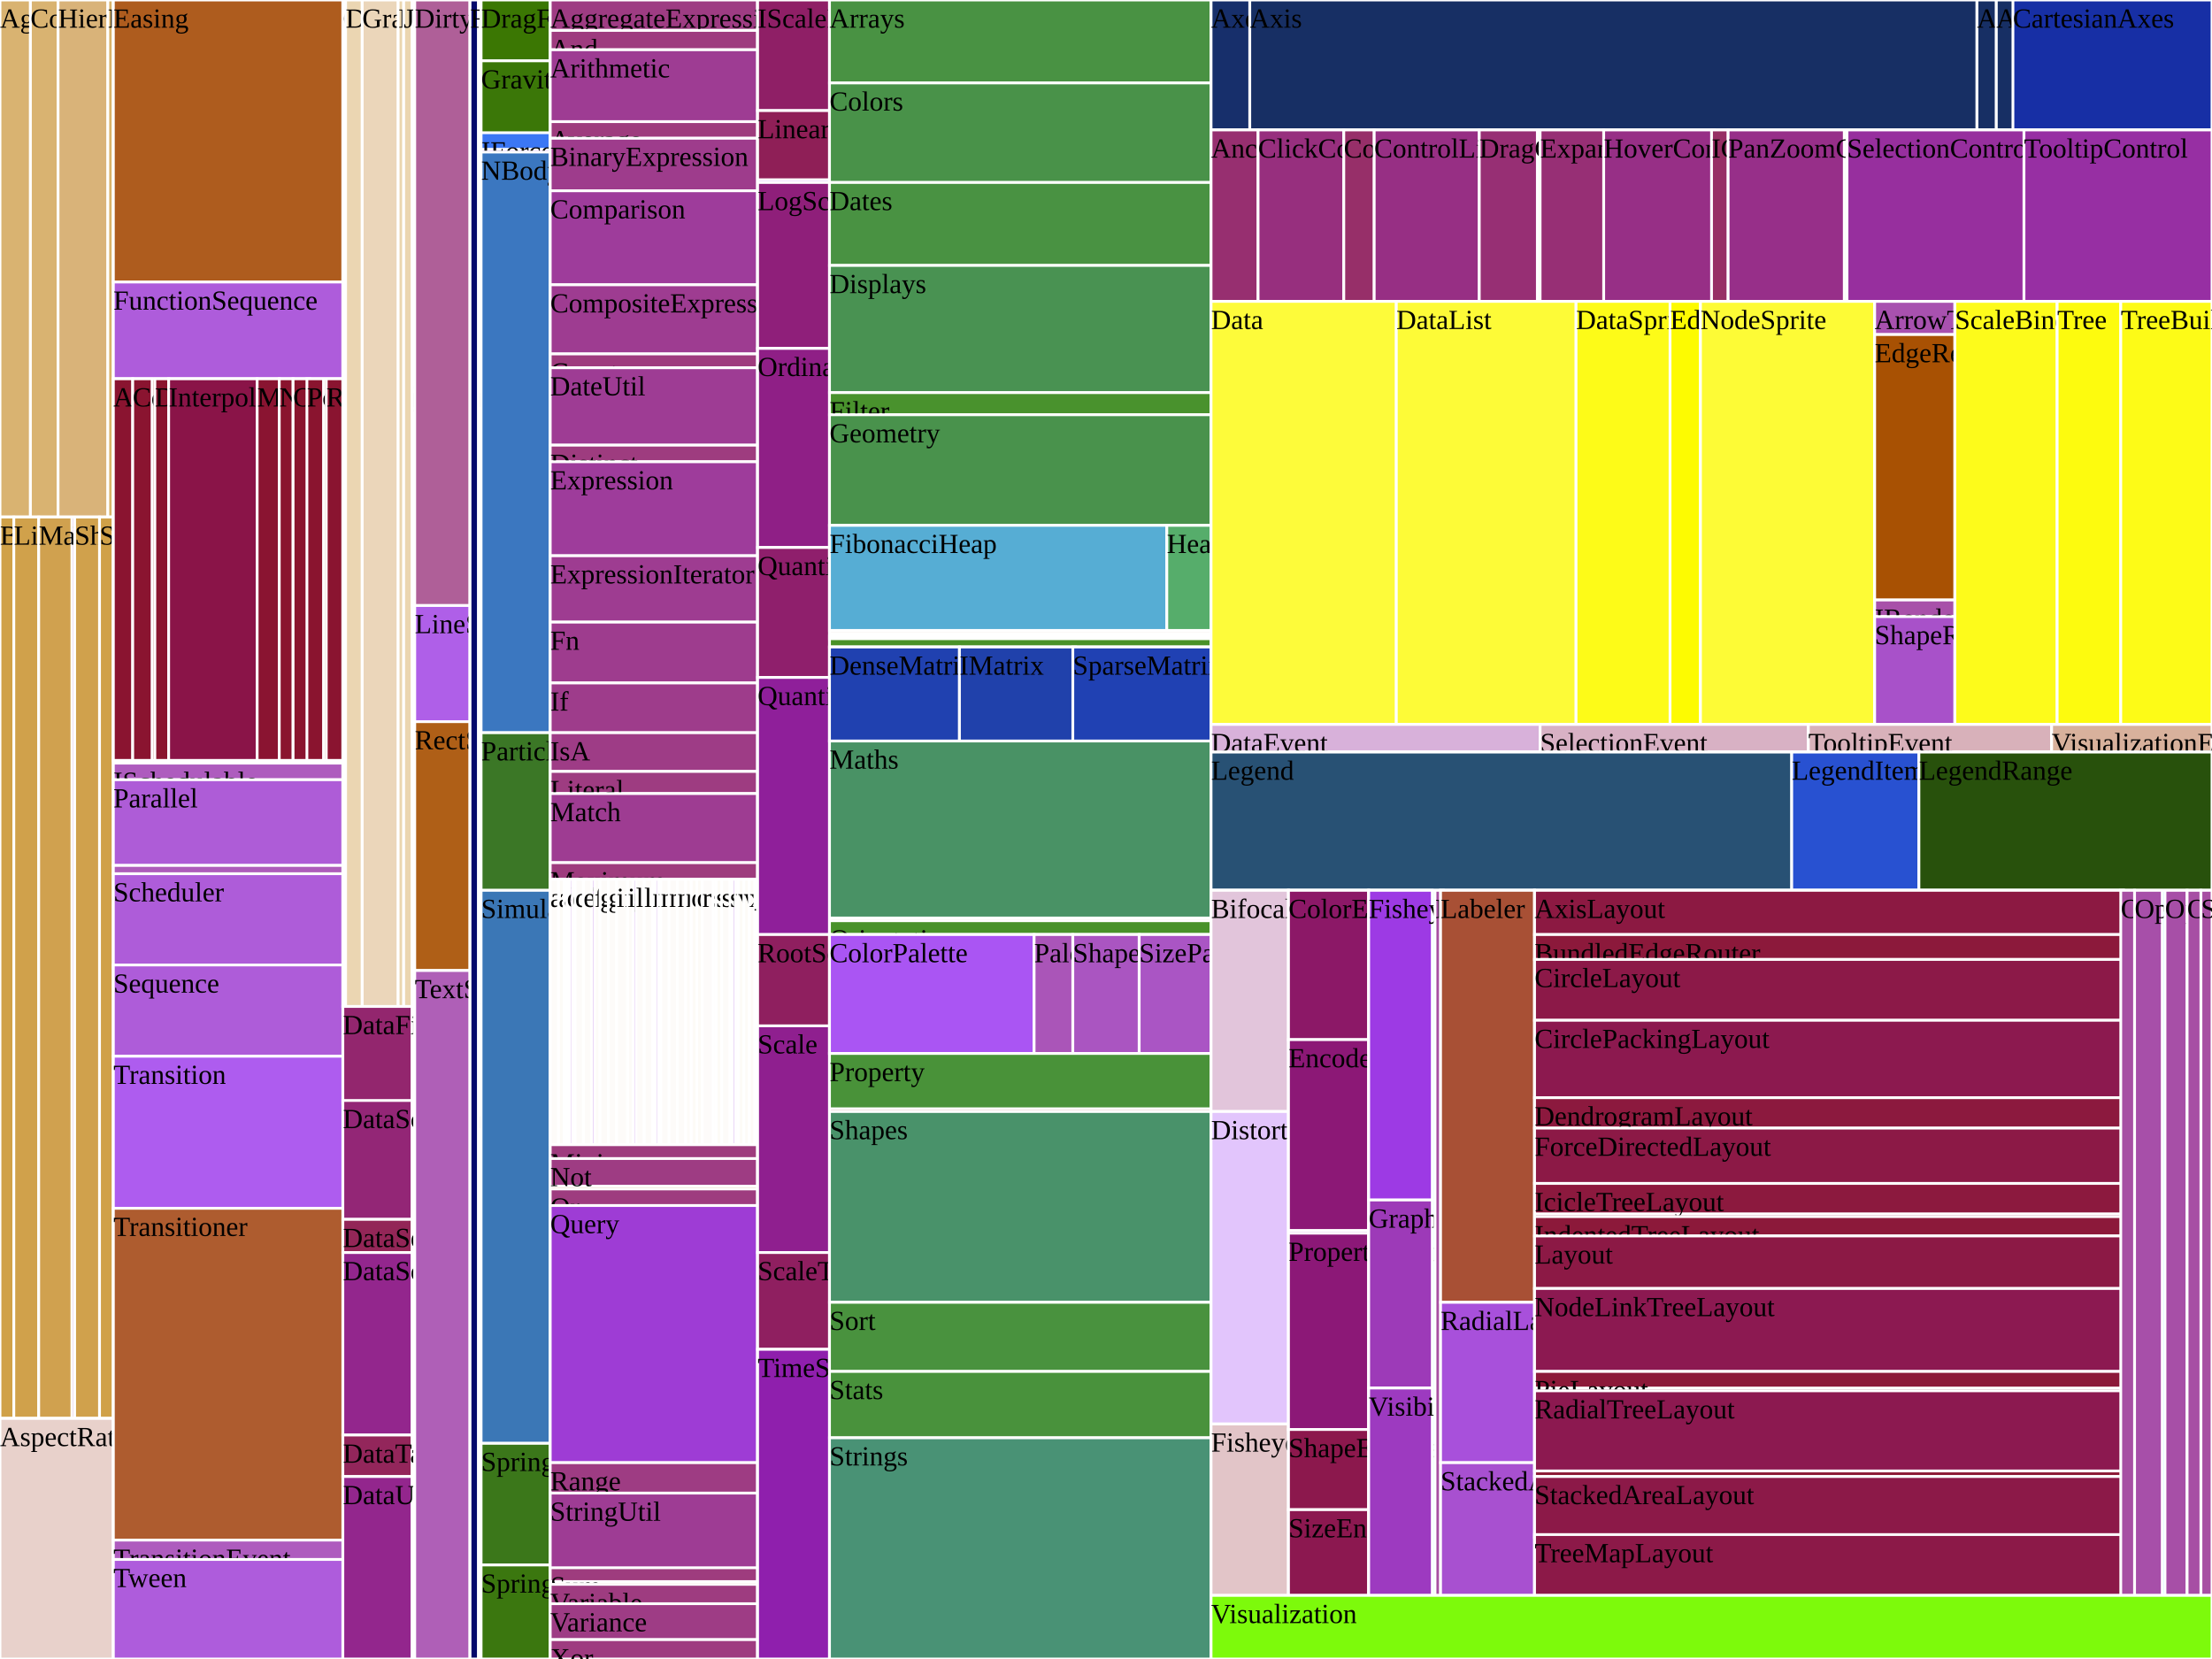
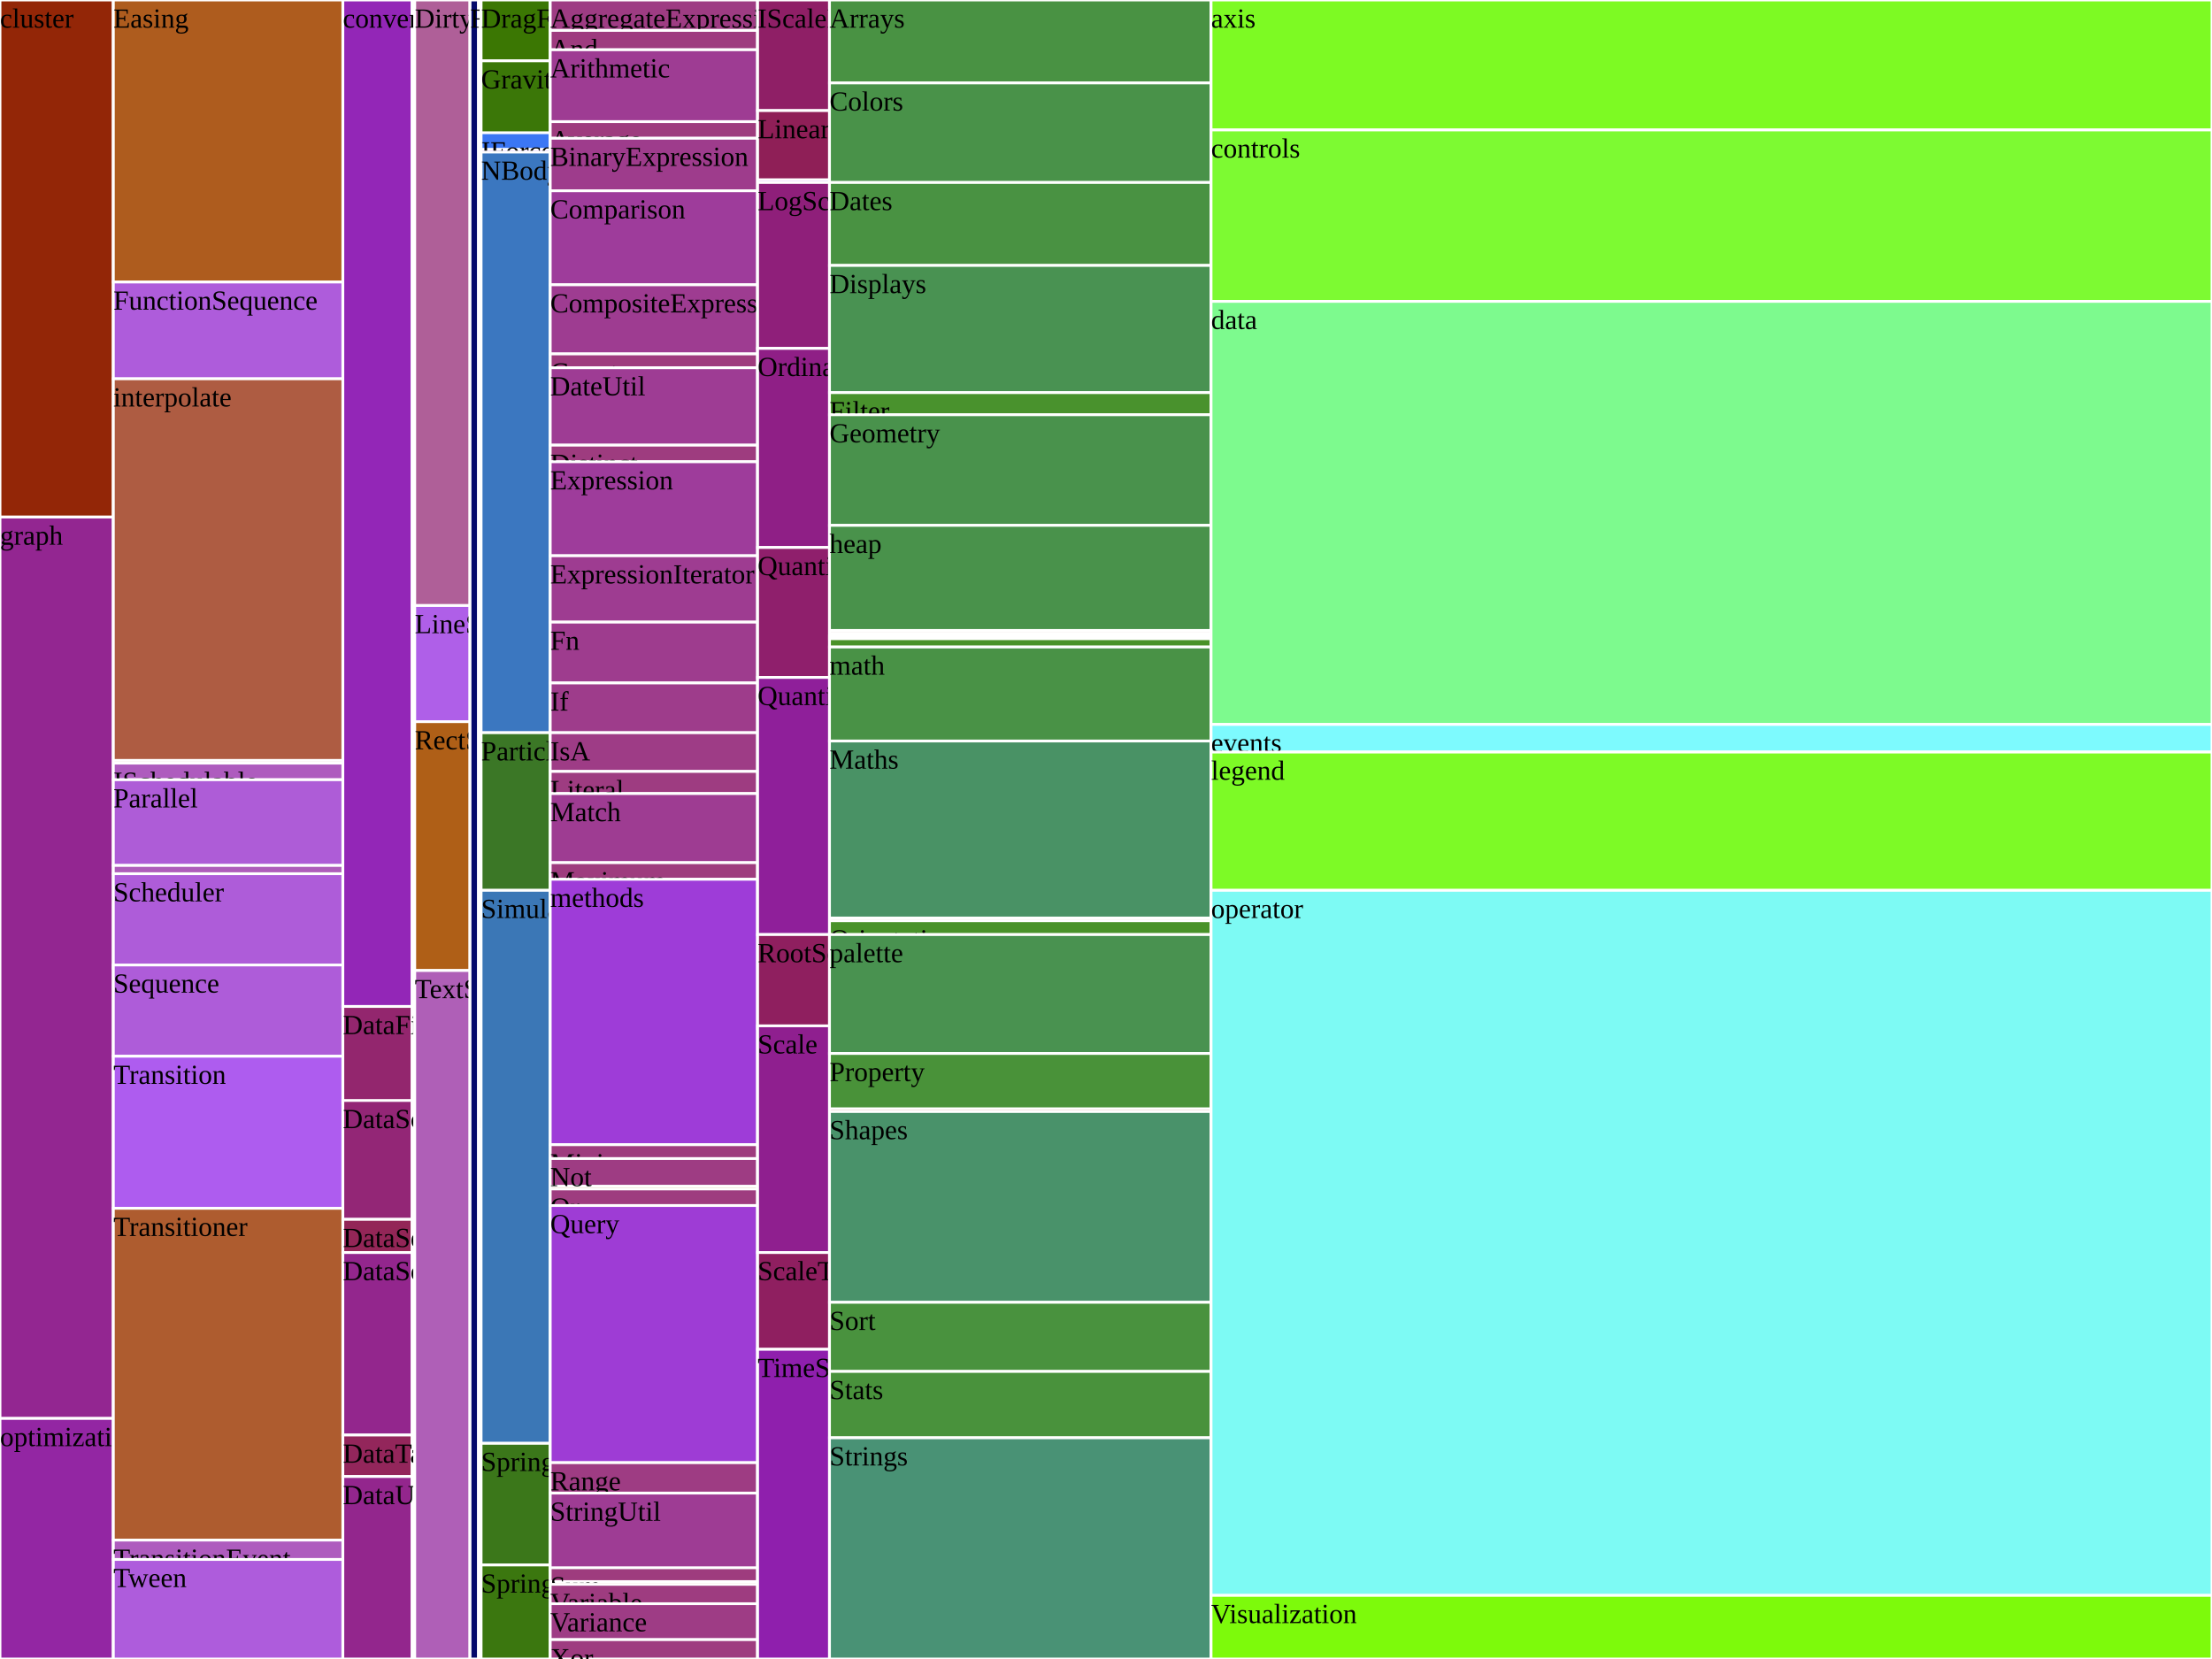
<svg xmlns="http://www.w3.org/2000/svg" width="800" height="600">
  <rect x="0" y="0" width="41" height="600" style="fill: rgb(184,112,9);stroke: #fff;" />
  <text x="0" y="10" style="font-size:10px;padding:30px;text-anchor: start;">analytics</text>
  <rect x="0" y="0" width="41" height="187" style="fill: rgb(147,38,7);stroke: #fff;" />
  <text x="0" y="10" style="font-size:10px;padding:30px;text-anchor: start;">cluster</text>
-   <rect x="0" y="0" width="11" height="187" style="fill: rgb(217,179,113);stroke: #fff;" />
-   <text x="0" y="10" style="font-size:10px;padding:30px;text-anchor: start;">AgglomerativeCluster</text>
-   <rect x="11" y="0" width="10" height="187" style="fill: rgb(217,179,113);stroke: #fff;" />
-   <text x="11" y="10" style="font-size:10px;padding:30px;text-anchor: start;">CommunityStructure</text>
-   <rect x="21" y="0" width="18" height="187" style="fill: rgb(217,179,121);stroke: #fff;" />
-   <text x="21" y="10" style="font-size:10px;padding:30px;text-anchor: start;">HierarchicalCluster</text>
-   <rect x="39" y="0" width="2" height="187" style="fill: rgb(217,179,105);stroke: #fff;" />
-   <text x="39" y="10" style="font-size:10px;padding:30px;text-anchor: start;">MergeEdge</text>
  <rect x="0" y="187" width="41" height="326" style="fill: rgb(147,38,145);stroke: #fff;" />
  <text x="0" y="197" style="font-size:10px;padding:30px;text-anchor: start;">graph</text>
-   <rect x="0" y="187" width="5" height="326" style="fill: rgb(208,161,72);stroke: #fff;" />
-   <text x="0" y="197" style="font-size:10px;padding:30px;text-anchor: start;">BetweennessCentrality</text>
-   <rect x="5" y="187" width="9" height="326" style="fill: rgb(208,161,75);stroke: #fff;" />
-   <text x="5" y="197" style="font-size:10px;padding:30px;text-anchor: start;">LinkDistance</text>
-   <rect x="14" y="187" width="12" height="326" style="fill: rgb(208,161,79);stroke: #fff;" />
-   <text x="14" y="197" style="font-size:10px;padding:30px;text-anchor: start;">MaxFlowMinCut</text>
-   <rect x="27" y="187" width="9" height="326" style="fill: rgb(208,161,76);stroke: #fff;" />
-   <text x="27" y="197" style="font-size:10px;padding:30px;text-anchor: start;">ShortestPaths</text>
-   <rect x="36" y="187" width="5" height="326" style="fill: rgb(208,161,72);stroke: #fff;" />
-   <text x="36" y="197" style="font-size:10px;padding:30px;text-anchor: start;">SpanningTree</text>
  <rect x="0" y="513" width="41" height="87" style="fill: rgb(147,38,163);stroke: #fff;" />
  <text x="0" y="523" style="font-size:10px;padding:30px;text-anchor: start;">optimization</text>
-   <rect x="0" y="513" width="41" height="87" style="fill: rgb(232,209,203);stroke: #fff;" />
-   <text x="0" y="523" style="font-size:10px;padding:30px;text-anchor: start;">AspectRatioBanker</text>
  <rect x="41" y="0" width="84" height="600" style="fill: rgb(184,112,52);stroke: #fff;" />
  <text x="41" y="10" style="font-size:10px;padding:30px;text-anchor: start;">animate</text>
  <rect x="41" y="0" width="84" height="102" style="fill: rgb(174,92,30);stroke: #fff;" />
  <text x="41" y="10" style="font-size:10px;padding:30px;text-anchor: start;">Easing</text>
  <rect x="41" y="102" width="84" height="35" style="fill: rgb(174,92,219);stroke: #fff;" />
  <text x="41" y="112" style="font-size:10px;padding:30px;text-anchor: start;">FunctionSequence</text>
  <rect x="41" y="137" width="84" height="138" style="fill: rgb(174,92,66);stroke: #fff;" />
  <text x="41" y="147" style="font-size:10px;padding:30px;text-anchor: start;">interpolate</text>
-   <rect x="41" y="137" width="7" height="138" style="fill: rgb(138,20,48);stroke: #fff;" />
-   <text x="41" y="147" style="font-size:10px;padding:30px;text-anchor: start;">ArrayInterpolator</text>
-   <rect x="48" y="137" width="7" height="138" style="fill: rgb(138,20,48);stroke: #fff;" />
-   <text x="48" y="147" style="font-size:10px;padding:30px;text-anchor: start;">ColorInterpolator</text>
-   <rect x="56" y="137" width="5" height="138" style="fill: rgb(138,20,46);stroke: #fff;" />
-   <text x="56" y="147" style="font-size:10px;padding:30px;text-anchor: start;">DateInterpolator</text>
-   <rect x="61" y="137" width="32" height="138" style="fill: rgb(138,20,72);stroke: #fff;" />
-   <text x="61" y="147" style="font-size:10px;padding:30px;text-anchor: start;">Interpolator</text>
-   <rect x="93" y="137" width="8" height="138" style="fill: rgb(138,20,49);stroke: #fff;" />
-   <text x="93" y="147" style="font-size:10px;padding:30px;text-anchor: start;">MatrixInterpolator</text>
-   <rect x="101" y="137" width="5" height="138" style="fill: rgb(138,20,46);stroke: #fff;" />
-   <text x="101" y="147" style="font-size:10px;padding:30px;text-anchor: start;">NumberInterpolator</text>
-   <rect x="106" y="137" width="6" height="138" style="fill: rgb(138,20,46);stroke: #fff;" />
-   <text x="106" y="147" style="font-size:10px;padding:30px;text-anchor: start;">ObjectInterpolator</text>
-   <rect x="111" y="137" width="6" height="138" style="fill: rgb(138,20,47);stroke: #fff;" />
-   <text x="111" y="147" style="font-size:10px;padding:30px;text-anchor: start;">PointInterpolator</text>
-   <rect x="118" y="137" width="7" height="138" style="fill: rgb(138,20,48);stroke: #fff;" />
-   <text x="118" y="147" style="font-size:10px;padding:30px;text-anchor: start;">RectangleInterpolator</text>
  <rect x="41" y="276" width="84" height="6" style="fill: rgb(174,92,190);stroke: #fff;" />
  <text x="41" y="286" style="font-size:10px;padding:30px;text-anchor: start;">ISchedulable</text>
  <rect x="41" y="282" width="84" height="31" style="fill: rgb(174,92,215);stroke: #fff;" />
  <text x="41" y="292" style="font-size:10px;padding:30px;text-anchor: start;">Parallel</text>
  <rect x="41" y="313" width="84" height="3" style="fill: rgb(174,92,186);stroke: #fff;" />
  <text x="41" y="323" style="font-size:10px;padding:30px;text-anchor: start;">Pause</text>
  <rect x="41" y="316" width="84" height="34" style="fill: rgb(174,92,217);stroke: #fff;" />
  <text x="41" y="326" style="font-size:10px;padding:30px;text-anchor: start;">Scheduler</text>
  <rect x="41" y="349" width="84" height="33" style="fill: rgb(174,92,217);stroke: #fff;" />
  <text x="41" y="359" style="font-size:10px;padding:30px;text-anchor: start;">Sequence</text>
  <rect x="41" y="382" width="84" height="55" style="fill: rgb(174,92,239);stroke: #fff;" />
  <text x="41" y="392" style="font-size:10px;padding:30px;text-anchor: start;">Transition</text>
  <rect x="41" y="437" width="84" height="120" style="fill: rgb(174,92,47);stroke: #fff;" />
  <text x="41" y="447" style="font-size:10px;padding:30px;text-anchor: start;">Transitioner</text>
  <rect x="41" y="557" width="84" height="7" style="fill: rgb(174,92,190);stroke: #fff;" />
  <text x="41" y="567" style="font-size:10px;padding:30px;text-anchor: start;">TransitionEvent</text>
  <rect x="41" y="564" width="84" height="36" style="fill: rgb(174,92,220);stroke: #fff;" />
  <text x="41" y="574" style="font-size:10px;padding:30px;text-anchor: start;">Tween</text>
  <rect x="124" y="0" width="25" height="600" style="fill: rgb(184,112,250);stroke: #fff;" />
  <text x="124" y="10" style="font-size:10px;padding:30px;text-anchor: start;">data</text>
  <rect x="124" y="0" width="25" height="364" style="fill: rgb(147,38,183);stroke: #fff;" />
  <text x="124" y="10" style="font-size:10px;padding:30px;text-anchor: start;">converters</text>
-   <rect x="124" y="0" width="1" height="364" style="fill: rgb(235,214,173);stroke: #fff;" />
-   <text x="124" y="10" style="font-size:10px;padding:30px;text-anchor: start;">Converters</text>
-   <rect x="125" y="0" width="6" height="364" style="fill: rgb(235,214,178);stroke: #fff;" />
-   <text x="125" y="10" style="font-size:10px;padding:30px;text-anchor: start;">DelimitedTextConverter</text>
-   <rect x="131" y="0" width="13" height="364" style="fill: rgb(235,214,186);stroke: #fff;" />
-   <text x="131" y="10" style="font-size:10px;padding:30px;text-anchor: start;">GraphMLConverter</text>
-   <rect x="144" y="0" width="2" height="364" style="fill: rgb(235,214,174);stroke: #fff;" />
-   <text x="144" y="10" style="font-size:10px;padding:30px;text-anchor: start;">IDataConverter</text>
-   <rect x="146" y="0" width="3" height="364" style="fill: rgb(235,214,176);stroke: #fff;" />
-   <text x="146" y="10" style="font-size:10px;padding:30px;text-anchor: start;">JSONConverter</text>
  <rect x="124" y="364" width="25" height="35" style="fill: rgb(147,38,110);stroke: #fff;" />
  <text x="124" y="374" style="font-size:10px;padding:30px;text-anchor: start;">DataField</text>
  <rect x="124" y="398" width="25" height="43" style="fill: rgb(147,38,118);stroke: #fff;" />
  <text x="124" y="408" style="font-size:10px;padding:30px;text-anchor: start;">DataSchema</text>
  <rect x="124" y="441" width="25" height="12" style="fill: rgb(147,38,87);stroke: #fff;" />
  <text x="124" y="451" style="font-size:10px;padding:30px;text-anchor: start;">DataSet</text>
  <rect x="124" y="453" width="25" height="66" style="fill: rgb(147,38,141);stroke: #fff;" />
  <text x="124" y="463" style="font-size:10px;padding:30px;text-anchor: start;">DataSource</text>
  <rect x="124" y="519" width="25" height="15" style="fill: rgb(147,38,91);stroke: #fff;" />
  <text x="124" y="529" style="font-size:10px;padding:30px;text-anchor: start;">DataTable</text>
  <rect x="124" y="534" width="25" height="66" style="fill: rgb(147,38,141);stroke: #fff;" />
  <text x="124" y="544" style="font-size:10px;padding:30px;text-anchor: start;">DataUtil</text>
  <rect x="150" y="0" width="20" height="600" style="fill: rgb(184,112,245);stroke: #fff;" />
  <text x="150" y="10" style="font-size:10px;padding:30px;text-anchor: start;">display</text>
  <rect x="150" y="0" width="20" height="219" style="fill: rgb(175,95,152);stroke: #fff;" />
  <text x="150" y="10" style="font-size:10px;padding:30px;text-anchor: start;">DirtySprite</text>
  <rect x="150" y="219" width="20" height="43" style="fill: rgb(175,95,232);stroke: #fff;" />
  <text x="150" y="229" style="font-size:10px;padding:30px;text-anchor: start;">LineSprite</text>
  <rect x="150" y="261" width="20" height="90" style="fill: rgb(175,95,23);stroke: #fff;" />
  <text x="150" y="271" style="font-size:10px;padding:30px;text-anchor: start;">RectSprite</text>
  <rect x="150" y="351" width="20" height="249" style="fill: rgb(175,95,183);stroke: #fff;" />
  <text x="150" y="361" style="font-size:10px;padding:30px;text-anchor: start;">TextSprite</text>
  <rect x="170" y="0" width="3" height="600" style="fill: rgb(184,112,228);stroke: #fff;" />
  <text x="170" y="10" style="font-size:10px;padding:30px;text-anchor: start;">flex</text>
  <rect x="170" y="0" width="3" height="600" style="fill: rgb(5,10,108);stroke: #fff;" />
  <text x="170" y="10" style="font-size:10px;padding:30px;text-anchor: start;">FlareVis</text>
  <rect x="174" y="0" width="25" height="600" style="fill: rgb(184,112,250);stroke: #fff;" />
  <text x="174" y="10" style="font-size:10px;padding:30px;text-anchor: start;">physics</text>
  <rect x="174" y="0" width="25" height="22" style="fill: rgb(59,119,3);stroke: #fff;" />
  <text x="174" y="10" style="font-size:10px;padding:30px;text-anchor: start;">DragForce</text>
  <rect x="174" y="22" width="25" height="27" style="fill: rgb(59,119,8);stroke: #fff;" />
  <text x="174" y="32" style="font-size:10px;padding:30px;text-anchor: start;">GravityForce</text>
  <rect x="174" y="48" width="25" height="6" style="fill: rgb(59,119,244);stroke: #fff;" />
  <text x="174" y="58" style="font-size:10px;padding:30px;text-anchor: start;">IForce</text>
  <rect x="174" y="55" width="25" height="210" style="fill: rgb(59,119,192);stroke: #fff;" />
  <text x="174" y="65" style="font-size:10px;padding:30px;text-anchor: start;">NBodyForce</text>
  <rect x="174" y="265" width="25" height="57" style="fill: rgb(59,119,38);stroke: #fff;" />
  <text x="174" y="275" style="font-size:10px;padding:30px;text-anchor: start;">Particle</text>
  <rect x="174" y="322" width="25" height="200" style="fill: rgb(59,119,182);stroke: #fff;" />
  <text x="174" y="332" style="font-size:10px;padding:30px;text-anchor: start;">Simulation</text>
  <rect x="174" y="522" width="25" height="44" style="fill: rgb(59,119,26);stroke: #fff;" />
  <text x="174" y="532" style="font-size:10px;padding:30px;text-anchor: start;">Spring</text>
  <rect x="174" y="566" width="25" height="34" style="fill: rgb(59,119,15);stroke: #fff;" />
  <text x="174" y="576" style="font-size:10px;padding:30px;text-anchor: start;">SpringForce</text>
  <rect x="199" y="0" width="75" height="600" style="fill: rgb(184,112,44);stroke: #fff;" />
  <text x="199" y="10" style="font-size:10px;padding:30px;text-anchor: start;">query</text>
  <rect x="199" y="0" width="75" height="11" style="fill: rgb(158,60,131);stroke: #fff;" />
  <text x="199" y="10" style="font-size:10px;padding:30px;text-anchor: start;">AggregateExpression</text>
  <rect x="199" y="11" width="75" height="7" style="fill: rgb(158,60,127);stroke: #fff;" />
  <text x="199" y="21" style="font-size:10px;padding:30px;text-anchor: start;">And</text>
  <rect x="199" y="18" width="75" height="26" style="fill: rgb(158,60,147);stroke: #fff;" />
  <text x="199" y="28" style="font-size:10px;padding:30px;text-anchor: start;">Arithmetic</text>
  <rect x="199" y="44" width="75" height="6" style="fill: rgb(158,60,126);stroke: #fff;" />
  <text x="199" y="54" style="font-size:10px;padding:30px;text-anchor: start;">Average</text>
  <rect x="199" y="50" width="75" height="19" style="fill: rgb(158,60,140);stroke: #fff;" />
  <text x="199" y="60" style="font-size:10px;padding:30px;text-anchor: start;">BinaryExpression</text>
  <rect x="199" y="69" width="75" height="34" style="fill: rgb(158,60,155);stroke: #fff;" />
  <text x="199" y="79" style="font-size:10px;padding:30px;text-anchor: start;">Comparison</text>
  <rect x="199" y="103" width="75" height="25" style="fill: rgb(158,60,145);stroke: #fff;" />
  <text x="199" y="113" style="font-size:10px;padding:30px;text-anchor: start;">CompositeExpression</text>
  <rect x="199" y="128" width="75" height="5" style="fill: rgb(158,60,126);stroke: #fff;" />
  <text x="199" y="138" style="font-size:10px;padding:30px;text-anchor: start;">Count</text>
  <rect x="199" y="133" width="75" height="28" style="fill: rgb(158,60,148);stroke: #fff;" />
  <text x="199" y="143" style="font-size:10px;padding:30px;text-anchor: start;">DateUtil</text>
  <rect x="199" y="161" width="75" height="6" style="fill: rgb(158,60,127);stroke: #fff;" />
  <text x="199" y="171" style="font-size:10px;padding:30px;text-anchor: start;">Distinct</text>
  <rect x="199" y="167" width="75" height="34" style="fill: rgb(158,60,155);stroke: #fff;" />
  <text x="199" y="177" style="font-size:10px;padding:30px;text-anchor: start;">Expression</text>
  <rect x="199" y="201" width="75" height="24" style="fill: rgb(158,60,145);stroke: #fff;" />
  <text x="199" y="211" style="font-size:10px;padding:30px;text-anchor: start;">ExpressionIterator</text>
  <rect x="199" y="225" width="75" height="22" style="fill: rgb(158,60,142);stroke: #fff;" />
  <text x="199" y="235" style="font-size:10px;padding:30px;text-anchor: start;">Fn</text>
  <rect x="199" y="247" width="75" height="18" style="fill: rgb(158,60,139);stroke: #fff;" />
  <text x="199" y="257" style="font-size:10px;padding:30px;text-anchor: start;">If</text>
  <rect x="199" y="265" width="75" height="14" style="fill: rgb(158,60,134);stroke: #fff;" />
  <text x="199" y="275" style="font-size:10px;padding:30px;text-anchor: start;">IsA</text>
  <rect x="199" y="279" width="75" height="8" style="fill: rgb(158,60,129);stroke: #fff;" />
  <text x="199" y="289" style="font-size:10px;padding:30px;text-anchor: start;">Literal</text>
  <rect x="199" y="287" width="75" height="25" style="fill: rgb(158,60,146);stroke: #fff;" />
  <text x="199" y="297" style="font-size:10px;padding:30px;text-anchor: start;">Match</text>
  <rect x="199" y="312" width="75" height="6" style="fill: rgb(158,60,126);stroke: #fff;" />
  <text x="199" y="322" style="font-size:10px;padding:30px;text-anchor: start;">Maximum</text>
  <rect x="199" y="318" width="75" height="96" style="fill: rgb(158,60,216);stroke: #fff;" />
  <text x="199" y="328" style="font-size:10px;padding:30px;text-anchor: start;">methods</text>
-   <rect x="199" y="318" width="3" height="96" style="fill: rgb(253,251,249);stroke: #fff;" />
-   <text x="199" y="328" style="font-size:10px;padding:30px;text-anchor: start;">add</text>
-   <rect x="202" y="318" width="2" height="96" style="fill: rgb(253,251,247);stroke: #fff;" />
-   <text x="202" y="328" style="font-size:10px;padding:30px;text-anchor: start;">and</text>
-   <rect x="204" y="318" width="2" height="96" style="fill: rgb(253,251,247);stroke: #fff;" />
-   <text x="204" y="328" style="font-size:10px;padding:30px;text-anchor: start;">average</text>
-   <rect x="205" y="318" width="1" height="96" style="fill: rgb(253,251,247);stroke: #fff;" />
-   <text x="205" y="328" style="font-size:10px;padding:30px;text-anchor: start;">count</text>
-   <rect x="207" y="318" width="2" height="96" style="fill: rgb(253,251,247);stroke: #fff;" />
-   <text x="207" y="328" style="font-size:10px;padding:30px;text-anchor: start;">distinct</text>
-   <rect x="208" y="318" width="3" height="96" style="fill: rgb(253,251,249);stroke: #fff;" />
-   <text x="208" y="328" style="font-size:10px;padding:30px;text-anchor: start;">div</text>
-   <rect x="211" y="318" width="3" height="96" style="fill: rgb(253,251,249);stroke: #fff;" />
-   <text x="211" y="328" style="font-size:10px;padding:30px;text-anchor: start;">eq</text>
-   <rect x="215" y="318" width="2" height="96" style="fill: rgb(253,251,248);stroke: #fff;" />
-   <text x="215" y="328" style="font-size:10px;padding:30px;text-anchor: start;">fn</text>
-   <rect x="217" y="318" width="3" height="96" style="fill: rgb(253,251,249);stroke: #fff;" />
-   <text x="217" y="328" style="font-size:10px;padding:30px;text-anchor: start;">gt</text>
-   <rect x="220" y="318" width="3" height="96" style="fill: rgb(253,251,249);stroke: #fff;" />
-   <text x="220" y="328" style="font-size:10px;padding:30px;text-anchor: start;">gte</text>
-   <rect x="223" y="318" width="4" height="96" style="fill: rgb(253,251,249);stroke: #fff;" />
-   <text x="223" y="328" style="font-size:10px;padding:30px;text-anchor: start;">iff</text>
-   <rect x="227" y="318" width="2" height="96" style="fill: rgb(253,251,248);stroke: #fff;" />
-   <text x="227" y="328" style="font-size:10px;padding:30px;text-anchor: start;">isa</text>
-   <rect x="230" y="318" width="3" height="96" style="fill: rgb(253,251,249);stroke: #fff;" />
-   <text x="230" y="328" style="font-size:10px;padding:30px;text-anchor: start;">lt</text>
-   <rect x="233" y="318" width="3" height="96" style="fill: rgb(253,251,249);stroke: #fff;" />
-   <text x="233" y="328" style="font-size:10px;padding:30px;text-anchor: start;">lte</text>
-   <rect x="236" y="318" width="1" height="96" style="fill: rgb(253,251,247);stroke: #fff;" />
-   <text x="236" y="328" style="font-size:10px;padding:30px;text-anchor: start;">max</text>
-   <rect x="238" y="318" width="1" height="96" style="fill: rgb(253,251,247);stroke: #fff;" />
-   <text x="238" y="328" style="font-size:10px;padding:30px;text-anchor: start;">min</text>
-   <rect x="239" y="318" width="3" height="96" style="fill: rgb(253,251,249);stroke: #fff;" />
-   <text x="239" y="328" style="font-size:10px;padding:30px;text-anchor: start;">mod</text>
-   <rect x="242" y="318" width="3" height="96" style="fill: rgb(253,251,249);stroke: #fff;" />
-   <text x="242" y="328" style="font-size:10px;padding:30px;text-anchor: start;">mul</text>
-   <rect x="245" y="318" width="3" height="96" style="fill: rgb(253,251,249);stroke: #fff;" />
-   <text x="245" y="328" style="font-size:10px;padding:30px;text-anchor: start;">neq</text>
-   <rect x="248" y="318" width="2" height="96" style="fill: rgb(253,251,248);stroke: #fff;" />
-   <text x="248" y="328" style="font-size:10px;padding:30px;text-anchor: start;">not</text>
-   <rect x="250" y="318" width="2" height="96" style="fill: rgb(253,251,247);stroke: #fff;" />
-   <text x="250" y="328" style="font-size:10px;padding:30px;text-anchor: start;">or</text>
-   <rect x="252" y="318" width="2" height="96" style="fill: rgb(253,251,247);stroke: #fff;" />
-   <text x="252" y="328" style="font-size:10px;padding:30px;text-anchor: start;">orderby</text>
-   <rect x="254" y="318" width="4" height="96" style="fill: rgb(253,251,250);stroke: #fff;" />
-   <text x="254" y="328" style="font-size:10px;padding:30px;text-anchor: start;">range</text>
-   <rect x="258" y="318" width="2" height="96" style="fill: rgb(253,251,247);stroke: #fff;" />
-   <text x="258" y="328" style="font-size:10px;padding:30px;text-anchor: start;">select</text>
-   <rect x="259" y="318" width="2" height="96" style="fill: rgb(253,251,247);stroke: #fff;" />
-   <text x="259" y="328" style="font-size:10px;padding:30px;text-anchor: start;">stddev</text>
-   <rect x="261" y="318" width="3" height="96" style="fill: rgb(253,251,249);stroke: #fff;" />
-   <text x="261" y="328" style="font-size:10px;padding:30px;text-anchor: start;">sub</text>
-   <rect x="264" y="318" width="1" height="96" style="fill: rgb(253,251,247);stroke: #fff;" />
-   <text x="264" y="328" style="font-size:10px;padding:30px;text-anchor: start;">sum</text>
-   <rect x="266" y="318" width="2" height="96" style="fill: rgb(253,251,247);stroke: #fff;" />
-   <text x="266" y="328" style="font-size:10px;padding:30px;text-anchor: start;">update</text>
-   <rect x="267" y="318" width="2" height="96" style="fill: rgb(253,251,247);stroke: #fff;" />
-   <text x="267" y="328" style="font-size:10px;padding:30px;text-anchor: start;">variance</text>
-   <rect x="269" y="318" width="2" height="96" style="fill: rgb(253,251,247);stroke: #fff;" />
-   <text x="269" y="328" style="font-size:10px;padding:30px;text-anchor: start;">where</text>
-   <rect x="271" y="318" width="2" height="96" style="fill: rgb(253,251,247);stroke: #fff;" />
-   <text x="271" y="328" style="font-size:10px;padding:30px;text-anchor: start;">xor</text>
-   <rect x="273" y="318" width="1" height="96" style="fill: rgb(253,251,247);stroke: #fff;" />
-   <text x="273" y="328" style="font-size:10px;padding:30px;text-anchor: start;">_</text>
  <rect x="199" y="414" width="75" height="6" style="fill: rgb(158,60,126);stroke: #fff;" />
  <text x="199" y="424" style="font-size:10px;padding:30px;text-anchor: start;">Minimum</text>
  <rect x="199" y="419" width="75" height="10" style="fill: rgb(158,60,131);stroke: #fff;" />
  <text x="199" y="429" style="font-size:10px;padding:30px;text-anchor: start;">Not</text>
  <rect x="199" y="430" width="75" height="6" style="fill: rgb(158,60,127);stroke: #fff;" />
  <text x="199" y="440" style="font-size:10px;padding:30px;text-anchor: start;">Or</text>
  <rect x="199" y="436" width="75" height="93" style="fill: rgb(158,60,213);stroke: #fff;" />
  <text x="199" y="446" style="font-size:10px;padding:30px;text-anchor: start;">Query</text>
  <rect x="199" y="529" width="75" height="11" style="fill: rgb(158,60,131);stroke: #fff;" />
  <text x="199" y="539" style="font-size:10px;padding:30px;text-anchor: start;">Range</text>
  <rect x="199" y="540" width="75" height="28" style="fill: rgb(158,60,148);stroke: #fff;" />
  <text x="199" y="550" style="font-size:10px;padding:30px;text-anchor: start;">StringUtil</text>
  <rect x="199" y="567" width="75" height="5" style="fill: rgb(158,60,126);stroke: #fff;" />
  <text x="199" y="577" style="font-size:10px;padding:30px;text-anchor: start;">Sum</text>
  <rect x="199" y="573" width="75" height="8" style="fill: rgb(158,60,128);stroke: #fff;" />
  <text x="199" y="583" style="font-size:10px;padding:30px;text-anchor: start;">Variable</text>
  <rect x="199" y="580" width="75" height="13" style="fill: rgb(158,60,133);stroke: #fff;" />
  <text x="199" y="590" style="font-size:10px;padding:30px;text-anchor: start;">Variance</text>
  <rect x="199" y="593" width="75" height="7" style="fill: rgb(158,60,128);stroke: #fff;" />
  <text x="199" y="603" style="font-size:10px;padding:30px;text-anchor: start;">Xor</text>
  <rect x="274" y="0" width="26" height="600" style="fill: rgb(184,112,251);stroke: #fff;" />
  <text x="274" y="10" style="font-size:10px;padding:30px;text-anchor: start;">scale</text>
  <rect x="274" y="0" width="26" height="40" style="fill: rgb(143,31,102);stroke: #fff;" />
  <text x="274" y="10" style="font-size:10px;padding:30px;text-anchor: start;">IScaleMap</text>
  <rect x="274" y="40" width="26" height="25" style="fill: rgb(143,31,87);stroke: #fff;" />
  <text x="274" y="50" style="font-size:10px;padding:30px;text-anchor: start;">LinearScale</text>
  <rect x="274" y="66" width="26" height="60" style="fill: rgb(143,31,122);stroke: #fff;" />
  <text x="274" y="76" style="font-size:10px;padding:30px;text-anchor: start;">LogScale</text>
  <rect x="274" y="126" width="26" height="72" style="fill: rgb(143,31,134);stroke: #fff;" />
  <text x="274" y="136" style="font-size:10px;padding:30px;text-anchor: start;">OrdinalScale</text>
  <rect x="274" y="198" width="26" height="47" style="fill: rgb(143,31,108);stroke: #fff;" />
  <text x="274" y="208" style="font-size:10px;padding:30px;text-anchor: start;">QuantileScale</text>
  <rect x="274" y="245" width="26" height="93" style="fill: rgb(143,31,154);stroke: #fff;" />
  <text x="274" y="255" style="font-size:10px;padding:30px;text-anchor: start;">QuantitativeScale</text>
  <rect x="274" y="338" width="26" height="34" style="fill: rgb(143,31,95);stroke: #fff;" />
  <text x="274" y="348" style="font-size:10px;padding:30px;text-anchor: start;">RootScale</text>
  <rect x="274" y="371" width="26" height="82" style="fill: rgb(143,31,143);stroke: #fff;" />
  <text x="274" y="381" style="font-size:10px;padding:30px;text-anchor: start;">Scale</text>
  <rect x="274" y="453" width="26" height="35" style="fill: rgb(143,31,96);stroke: #fff;" />
  <text x="274" y="463" style="font-size:10px;padding:30px;text-anchor: start;">ScaleType</text>
  <rect x="274" y="488" width="26" height="112" style="fill: rgb(143,31,173);stroke: #fff;" />
  <text x="274" y="498" style="font-size:10px;padding:30px;text-anchor: start;">TimeScale</text>
  <rect x="300" y="0" width="138" height="600" style="fill: rgb(184,112,107);stroke: #fff;" />
  <text x="300" y="10" style="font-size:10px;padding:30px;text-anchor: start;">util</text>
  <rect x="300" y="0" width="138" height="30" style="fill: rgb(73,146,67);stroke: #fff;" />
  <text x="300" y="10" style="font-size:10px;padding:30px;text-anchor: start;">Arrays</text>
  <rect x="300" y="30" width="138" height="36" style="fill: rgb(73,146,73);stroke: #fff;" />
  <text x="300" y="40" style="font-size:10px;padding:30px;text-anchor: start;">Colors</text>
  <rect x="300" y="66" width="138" height="30" style="fill: rgb(73,146,66);stroke: #fff;" />
  <text x="300" y="76" style="font-size:10px;padding:30px;text-anchor: start;">Dates</text>
  <rect x="300" y="96" width="138" height="46" style="fill: rgb(73,146,82);stroke: #fff;" />
  <text x="300" y="106" style="font-size:10px;padding:30px;text-anchor: start;">Displays</text>
  <rect x="300" y="142" width="138" height="8" style="fill: rgb(73,146,45);stroke: #fff;" />
  <text x="300" y="152" style="font-size:10px;padding:30px;text-anchor: start;">Filter</text>
  <rect x="300" y="150" width="138" height="40" style="fill: rgb(73,146,76);stroke: #fff;" />
  <text x="300" y="160" style="font-size:10px;padding:30px;text-anchor: start;">Geometry</text>
  <rect x="300" y="190" width="138" height="38" style="fill: rgb(73,146,75);stroke: #fff;" />
  <text x="300" y="200" style="font-size:10px;padding:30px;text-anchor: start;">heap</text>
-   <rect x="300" y="190" width="122" height="38" style="fill: rgb(86,173,212);stroke: #fff;" />
-   <text x="300" y="200" style="font-size:10px;padding:30px;text-anchor: start;">FibonacciHeap</text>
-   <rect x="422" y="190" width="16" height="38" style="fill: rgb(86,173,107);stroke: #fff;" />
-   <text x="422" y="200" style="font-size:10px;padding:30px;text-anchor: start;">HeapNode</text>
  <rect x="300" y="229" width="138" height="1" style="fill: rgb(73,146,38);stroke: #fff;" />
  <text x="300" y="239" style="font-size:10px;padding:30px;text-anchor: start;">IEvaluable</text>
  <rect x="300" y="230" width="138" height="1" style="fill: rgb(73,146,38);stroke: #fff;" />
  <text x="300" y="240" style="font-size:10px;padding:30px;text-anchor: start;">IPredicate</text>
  <rect x="300" y="231" width="138" height="3" style="fill: rgb(73,146,40);stroke: #fff;" />
  <text x="300" y="241" style="font-size:10px;padding:30px;text-anchor: start;">IValueProxy</text>
  <rect x="300" y="234" width="138" height="34" style="fill: rgb(73,146,70);stroke: #fff;" />
  <text x="300" y="244" style="font-size:10px;padding:30px;text-anchor: start;">math</text>
-   <rect x="300" y="234" width="47" height="34" style="fill: rgb(32,65,176);stroke: #fff;" />
-   <text x="300" y="244" style="font-size:10px;padding:30px;text-anchor: start;">DenseMatrix</text>
-   <rect x="347" y="234" width="42" height="34" style="fill: rgb(32,65,171);stroke: #fff;" />
-   <text x="347" y="244" style="font-size:10px;padding:30px;text-anchor: start;">IMatrix</text>
-   <rect x="388" y="234" width="50" height="34" style="fill: rgb(32,65,179);stroke: #fff;" />
-   <text x="388" y="244" style="font-size:10px;padding:30px;text-anchor: start;">SparseMatrix</text>
  <rect x="300" y="268" width="138" height="64" style="fill: rgb(73,146,101);stroke: #fff;" />
  <text x="300" y="278" style="font-size:10px;padding:30px;text-anchor: start;">Maths</text>
  <rect x="300" y="333" width="138" height="5" style="fill: rgb(73,146,42);stroke: #fff;" />
  <text x="300" y="343" style="font-size:10px;padding:30px;text-anchor: start;">Orientation</text>
  <rect x="300" y="338" width="138" height="43" style="fill: rgb(73,146,80);stroke: #fff;" />
  <text x="300" y="348" style="font-size:10px;padding:30px;text-anchor: start;">palette</text>
-   <rect x="300" y="338" width="74" height="43" style="fill: rgb(170,85,243);stroke: #fff;" />
-   <text x="300" y="348" style="font-size:10px;padding:30px;text-anchor: start;">ColorPalette</text>
-   <rect x="374" y="338" width="14" height="43" style="fill: rgb(170,85,184);stroke: #fff;" />
-   <text x="374" y="348" style="font-size:10px;padding:30px;text-anchor: start;">Palette</text>
-   <rect x="388" y="338" width="24" height="43" style="fill: rgb(170,85,193);stroke: #fff;" />
-   <text x="388" y="348" style="font-size:10px;padding:30px;text-anchor: start;">ShapePalette</text>
-   <rect x="412" y="338" width="26" height="43" style="fill: rgb(170,85,196);stroke: #fff;" />
-   <text x="412" y="348" style="font-size:10px;padding:30px;text-anchor: start;">SizePalette</text>
  <rect x="300" y="381" width="138" height="20" style="fill: rgb(73,146,57);stroke: #fff;" />
  <text x="300" y="391" style="font-size:10px;padding:30px;text-anchor: start;">Property</text>
  <rect x="300" y="402" width="138" height="69" style="fill: rgb(73,146,106);stroke: #fff;" />
  <text x="300" y="412" style="font-size:10px;padding:30px;text-anchor: start;">Shapes</text>
  <rect x="300" y="471" width="138" height="25" style="fill: rgb(73,146,62);stroke: #fff;" />
  <text x="300" y="481" style="font-size:10px;padding:30px;text-anchor: start;">Sort</text>
  <rect x="300" y="496" width="138" height="24" style="fill: rgb(73,146,60);stroke: #fff;" />
  <text x="300" y="506" style="font-size:10px;padding:30px;text-anchor: start;">Stats</text>
  <rect x="300" y="520" width="138" height="80" style="fill: rgb(73,146,117);stroke: #fff;" />
  <text x="300" y="530" style="font-size:10px;padding:30px;text-anchor: start;">Strings</text>
  <rect x="438" y="0" width="362" height="600" style="fill: rgb(184,112,74);stroke: #fff;" />
  <text x="438" y="10" style="font-size:10px;padding:30px;text-anchor: start;">vis</text>
  <rect x="438" y="0" width="362" height="47" style="fill: rgb(125,250,35);stroke: #fff;" />
  <text x="438" y="10" style="font-size:10px;padding:30px;text-anchor: start;">axis</text>
-   <rect x="438" y="0" width="14" height="47" style="fill: rgb(23,47,107);stroke: #fff;" />
-   <text x="438" y="10" style="font-size:10px;padding:30px;text-anchor: start;">Axes</text>
-   <rect x="452" y="0" width="263" height="47" style="fill: rgb(23,47,100);stroke: #fff;" />
-   <text x="452" y="10" style="font-size:10px;padding:30px;text-anchor: start;">Axis</text>
-   <rect x="715" y="0" width="7" height="47" style="fill: rgb(23,47,100);stroke: #fff;" />
-   <text x="715" y="10" style="font-size:10px;padding:30px;text-anchor: start;">AxisGridLine</text>
-   <rect x="722" y="0" width="7" height="47" style="fill: rgb(23,47,100);stroke: #fff;" />
-   <text x="722" y="10" style="font-size:10px;padding:30px;text-anchor: start;">AxisLabel</text>
-   <rect x="728" y="0" width="72" height="47" style="fill: rgb(23,47,165);stroke: #fff;" />
-   <text x="728" y="10" style="font-size:10px;padding:30px;text-anchor: start;">CartesianAxes</text>
  <rect x="438" y="47" width="362" height="62" style="fill: rgb(125,250,50);stroke: #fff;" />
  <text x="438" y="57" style="font-size:10px;padding:30px;text-anchor: start;">controls</text>
-   <rect x="438" y="47" width="17" height="62" style="fill: rgb(151,47,112);stroke: #fff;" />
-   <text x="438" y="57" style="font-size:10px;padding:30px;text-anchor: start;">AnchorControl</text>
-   <rect x="455" y="47" width="31" height="62" style="fill: rgb(151,47,126);stroke: #fff;" />
-   <text x="455" y="57" style="font-size:10px;padding:30px;text-anchor: start;">ClickControl</text>
-   <rect x="486" y="47" width="11" height="62" style="fill: rgb(151,47,105);stroke: #fff;" />
-   <text x="486" y="57" style="font-size:10px;padding:30px;text-anchor: start;">Control</text>
-   <rect x="497" y="47" width="38" height="62" style="fill: rgb(151,47,132);stroke: #fff;" />
-   <text x="497" y="57" style="font-size:10px;padding:30px;text-anchor: start;">ControlList</text>
-   <rect x="535" y="47" width="21" height="62" style="fill: rgb(151,47,116);stroke: #fff;" />
-   <text x="535" y="57" style="font-size:10px;padding:30px;text-anchor: start;">DragControl</text>
-   <rect x="557" y="47" width="23" height="62" style="fill: rgb(151,47,117);stroke: #fff;" />
-   <text x="557" y="57" style="font-size:10px;padding:30px;text-anchor: start;">ExpandControl</text>
-   <rect x="580" y="47" width="40" height="62" style="fill: rgb(151,47,134);stroke: #fff;" />
-   <text x="580" y="57" style="font-size:10px;padding:30px;text-anchor: start;">HoverControl</text>
-   <rect x="619" y="47" width="6" height="62" style="fill: rgb(151,47,101);stroke: #fff;" />
-   <text x="619" y="57" style="font-size:10px;padding:30px;text-anchor: start;">IControl</text>
-   <rect x="625" y="47" width="42" height="62" style="fill: rgb(151,47,137);stroke: #fff;" />
-   <text x="625" y="57" style="font-size:10px;padding:30px;text-anchor: start;">PanZoomControl</text>
-   <rect x="668" y="47" width="64" height="62" style="fill: rgb(151,47,158);stroke: #fff;" />
-   <text x="668" y="57" style="font-size:10px;padding:30px;text-anchor: start;">SelectionControl</text>
-   <rect x="732" y="47" width="68" height="62" style="fill: rgb(151,47,163);stroke: #fff;" />
-   <text x="732" y="57" style="font-size:10px;padding:30px;text-anchor: start;">TooltipControl</text>
  <rect x="438" y="109" width="362" height="153" style="fill: rgb(125,250,142);stroke: #fff;" />
  <text x="438" y="119" style="font-size:10px;padding:30px;text-anchor: start;">data</text>
-   <rect x="438" y="109" width="67" height="153" style="fill: rgb(253,251,58);stroke: #fff;" />
-   <text x="438" y="119" style="font-size:10px;padding:30px;text-anchor: start;">Data</text>
-   <rect x="505" y="109" width="65" height="153" style="fill: rgb(253,251,55);stroke: #fff;" />
-   <text x="505" y="119" style="font-size:10px;padding:30px;text-anchor: start;">DataList</text>
-   <rect x="570" y="109" width="34" height="153" style="fill: rgb(253,251,24);stroke: #fff;" />
-   <text x="570" y="119" style="font-size:10px;padding:30px;text-anchor: start;">DataSprite</text>
-   <rect x="604" y="109" width="11" height="153" style="fill: rgb(253,251,1);stroke: #fff;" />
-   <text x="604" y="119" style="font-size:10px;padding:30px;text-anchor: start;">EdgeSprite</text>
-   <rect x="615" y="109" width="63" height="153" style="fill: rgb(253,251,54);stroke: #fff;" />
-   <text x="615" y="119" style="font-size:10px;padding:30px;text-anchor: start;">NodeSprite</text>
-   <rect x="678" y="109" width="29" height="153" style="fill: rgb(253,251,20);stroke: #fff;" />
-   <text x="678" y="119" style="font-size:10px;padding:30px;text-anchor: start;">render</text>
-   <rect x="678" y="109" width="29" height="12" style="fill: rgb(168,81,175);stroke: #fff;" />
-   <text x="678" y="119" style="font-size:10px;padding:30px;text-anchor: start;">ArrowType</text>
-   <rect x="678" y="121" width="29" height="96" style="fill: rgb(168,81,3);stroke: #fff;" />
-   <text x="678" y="131" style="font-size:10px;padding:30px;text-anchor: start;">EdgeRenderer</text>
-   <rect x="678" y="217" width="29" height="6" style="fill: rgb(168,81,169);stroke: #fff;" />
-   <text x="678" y="227" style="font-size:10px;padding:30px;text-anchor: start;">IRenderer</text>
-   <rect x="678" y="223" width="29" height="39" style="fill: rgb(168,81,201);stroke: #fff;" />
-   <text x="678" y="233" style="font-size:10px;padding:30px;text-anchor: start;">ShapeRenderer</text>
-   <rect x="707" y="109" width="37" height="153" style="fill: rgb(253,251,27);stroke: #fff;" />
-   <text x="707" y="119" style="font-size:10px;padding:30px;text-anchor: start;">ScaleBinding</text>
-   <rect x="744" y="109" width="23" height="153" style="fill: rgb(253,251,14);stroke: #fff;" />
-   <text x="744" y="119" style="font-size:10px;padding:30px;text-anchor: start;">Tree</text>
-   <rect x="767" y="109" width="33" height="153" style="fill: rgb(253,251,23);stroke: #fff;" />
-   <text x="767" y="119" style="font-size:10px;padding:30px;text-anchor: start;">TreeBuilder</text>
  <rect x="438" y="262" width="362" height="10" style="fill: rgb(125,250,254);stroke: #fff;" />
  <text x="438" y="272" style="font-size:10px;padding:30px;text-anchor: start;">events</text>
-   <rect x="438" y="262" width="119" height="10" style="fill: rgb(216,177,218);stroke: #fff;" />
-   <text x="438" y="272" style="font-size:10px;padding:30px;text-anchor: start;">DataEvent</text>
-   <rect x="557" y="262" width="97" height="10" style="fill: rgb(216,177,196);stroke: #fff;" />
-   <text x="557" y="272" style="font-size:10px;padding:30px;text-anchor: start;">SelectionEvent</text>
-   <rect x="654" y="262" width="88" height="10" style="fill: rgb(216,177,186);stroke: #fff;" />
-   <text x="654" y="272" style="font-size:10px;padding:30px;text-anchor: start;">TooltipEvent</text>
-   <rect x="742" y="262" width="58" height="10" style="fill: rgb(216,177,156);stroke: #fff;" />
-   <text x="742" y="272" style="font-size:10px;padding:30px;text-anchor: start;">VisualizationEvent</text>
  <rect x="438" y="272" width="362" height="50" style="fill: rgb(125,250,38);stroke: #fff;" />
  <text x="438" y="282" style="font-size:10px;padding:30px;text-anchor: start;">legend</text>
-   <rect x="438" y="272" width="210" height="50" style="fill: rgb(40,81,116);stroke: #fff;" />
-   <text x="438" y="282" style="font-size:10px;padding:30px;text-anchor: start;">Legend</text>
-   <rect x="648" y="272" width="46" height="50" style="fill: rgb(40,81,209);stroke: #fff;" />
-   <text x="648" y="282" style="font-size:10px;padding:30px;text-anchor: start;">LegendItem</text>
-   <rect x="694" y="272" width="106" height="50" style="fill: rgb(40,81,12);stroke: #fff;" />
-   <text x="694" y="282" style="font-size:10px;padding:30px;text-anchor: start;">LegendRange</text>
  <rect x="438" y="322" width="362" height="255" style="fill: rgb(125,250,244);stroke: #fff;" />
  <text x="438" y="332" style="font-size:10px;padding:30px;text-anchor: start;">operator</text>
-   <rect x="438" y="322" width="28" height="255" style="fill: rgb(167,79,186);stroke: #fff;" />
-   <text x="438" y="332" style="font-size:10px;padding:30px;text-anchor: start;">distortion</text>
-   <rect x="438" y="322" width="28" height="80" style="fill: rgb(226,197,219);stroke: #fff;" />
-   <text x="438" y="332" style="font-size:10px;padding:30px;text-anchor: start;">BifocalDistortion</text>
-   <rect x="438" y="402" width="28" height="113" style="fill: rgb(226,197,252);stroke: #fff;" />
-   <text x="438" y="412" style="font-size:10px;padding:30px;text-anchor: start;">Distortion</text>
-   <rect x="438" y="515" width="28" height="62" style="fill: rgb(226,197,200);stroke: #fff;" />
-   <text x="438" y="525" style="font-size:10px;padding:30px;text-anchor: start;">FisheyeDistortion</text>
-   <rect x="466" y="322" width="29" height="255" style="fill: rgb(167,79,188);stroke: #fff;" />
-   <text x="466" y="332" style="font-size:10px;padding:30px;text-anchor: start;">encoder</text>
-   <rect x="466" y="322" width="29" height="54" style="fill: rgb(140,24,103);stroke: #fff;" />
-   <text x="466" y="332" style="font-size:10px;padding:30px;text-anchor: start;">ColorEncoder</text>
-   <rect x="466" y="376" width="29" height="69" style="fill: rgb(140,24,118);stroke: #fff;" />
-   <text x="466" y="386" style="font-size:10px;padding:30px;text-anchor: start;">Encoder</text>
-   <rect x="466" y="446" width="29" height="71" style="fill: rgb(140,24,119);stroke: #fff;" />
-   <text x="466" y="456" style="font-size:10px;padding:30px;text-anchor: start;">PropertyEncoder</text>
-   <rect x="466" y="517" width="29" height="29" style="fill: rgb(140,24,77);stroke: #fff;" />
-   <text x="466" y="527" style="font-size:10px;padding:30px;text-anchor: start;">ShapeEncoder</text>
-   <rect x="466" y="546" width="29" height="31" style="fill: rgb(140,24,80);stroke: #fff;" />
-   <text x="466" y="556" style="font-size:10px;padding:30px;text-anchor: start;">SizeEncoder</text>
-   <rect x="495" y="322" width="23" height="255" style="fill: rgb(167,79,182);stroke: #fff;" />
-   <text x="495" y="332" style="font-size:10px;padding:30px;text-anchor: start;">filter</text>
-   <rect x="495" y="322" width="23" height="112" style="fill: rgb(157,58,228);stroke: #fff;" />
-   <text x="495" y="332" style="font-size:10px;padding:30px;text-anchor: start;">FisheyeTreeFilter</text>
-   <rect x="495" y="434" width="23" height="68" style="fill: rgb(157,58,184);stroke: #fff;" />
-   <text x="495" y="444" style="font-size:10px;padding:30px;text-anchor: start;">GraphDistanceFilter</text>
-   <rect x="495" y="502" width="23" height="75" style="fill: rgb(157,58,192);stroke: #fff;" />
-   <text x="495" y="512" style="font-size:10px;padding:30px;text-anchor: start;">VisibilityFilter</text>
-   <rect x="519" y="322" width="3" height="255" style="fill: rgb(167,79,161);stroke: #fff;" />
-   <text x="519" y="332" style="font-size:10px;padding:30px;text-anchor: start;">IOperator</text>
-   <rect x="521" y="322" width="34" height="255" style="fill: rgb(167,79,192);stroke: #fff;" />
-   <text x="521" y="332" style="font-size:10px;padding:30px;text-anchor: start;">label</text>
-   <rect x="521" y="322" width="34" height="149" style="fill: rgb(168,80,53);stroke: #fff;" />
-   <text x="521" y="332" style="font-size:10px;padding:30px;text-anchor: start;">Labeler</text>
-   <rect x="521" y="471" width="34" height="58" style="fill: rgb(168,80,219);stroke: #fff;" />
-   <text x="521" y="481" style="font-size:10px;padding:30px;text-anchor: start;">RadialLabeler</text>
-   <rect x="521" y="529" width="34" height="48" style="fill: rgb(168,80,208);stroke: #fff;" />
-   <text x="521" y="539" style="font-size:10px;padding:30px;text-anchor: start;">StackedAreaLabeler</text>
-   <rect x="555" y="322" width="213" height="255" style="fill: rgb(167,79,115);stroke: #fff;" />
-   <text x="555" y="332" style="font-size:10px;padding:30px;text-anchor: start;">layout</text>
-   <rect x="555" y="322" width="213" height="16" style="fill: rgb(140,25,66);stroke: #fff;" />
-   <text x="555" y="332" style="font-size:10px;padding:30px;text-anchor: start;">AxisLayout</text>
-   <rect x="555" y="338" width="213" height="9" style="fill: rgb(140,25,59);stroke: #fff;" />
-   <text x="555" y="348" style="font-size:10px;padding:30px;text-anchor: start;">BundledEdgeRouter</text>
-   <rect x="555" y="347" width="213" height="22" style="fill: rgb(140,25,72);stroke: #fff;" />
-   <text x="555" y="357" style="font-size:10px;padding:30px;text-anchor: start;">CircleLayout</text>
-   <rect x="555" y="369" width="213" height="28" style="fill: rgb(140,25,79);stroke: #fff;" />
-   <text x="555" y="379" style="font-size:10px;padding:30px;text-anchor: start;">CirclePackingLayout</text>
-   <rect x="555" y="397" width="213" height="11" style="fill: rgb(140,25,62);stroke: #fff;" />
-   <text x="555" y="407" style="font-size:10px;padding:30px;text-anchor: start;">DendrogramLayout</text>
-   <rect x="555" y="408" width="213" height="20" style="fill: rgb(140,25,70);stroke: #fff;" />
-   <text x="555" y="418" style="font-size:10px;padding:30px;text-anchor: start;">ForceDirectedLayout</text>
-   <rect x="555" y="428" width="213" height="11" style="fill: rgb(140,25,62);stroke: #fff;" />
-   <text x="555" y="438" style="font-size:10px;padding:30px;text-anchor: start;">IcicleTreeLayout</text>
-   <rect x="555" y="440" width="213" height="7" style="fill: rgb(140,25,58);stroke: #fff;" />
-   <text x="555" y="450" style="font-size:10px;padding:30px;text-anchor: start;">IndentedTreeLayout</text>
-   <rect x="555" y="447" width="213" height="19" style="fill: rgb(140,25,69);stroke: #fff;" />
-   <text x="555" y="457" style="font-size:10px;padding:30px;text-anchor: start;">Layout</text>
-   <rect x="555" y="466" width="213" height="30" style="fill: rgb(140,25,81);stroke: #fff;" />
-   <text x="555" y="476" style="font-size:10px;padding:30px;text-anchor: start;">NodeLinkTreeLayout</text>
-   <rect x="555" y="496" width="213" height="6" style="fill: rgb(140,25,57);stroke: #fff;" />
-   <text x="555" y="506" style="font-size:10px;padding:30px;text-anchor: start;">PieLayout</text>
-   <rect x="555" y="503" width="213" height="29" style="fill: rgb(140,25,80);stroke: #fff;" />
-   <text x="555" y="513" style="font-size:10px;padding:30px;text-anchor: start;">RadialTreeLayout</text>
-   <rect x="555" y="532" width="213" height="2" style="fill: rgb(140,25,53);stroke: #fff;" />
-   <text x="555" y="542" style="font-size:10px;padding:30px;text-anchor: start;">RandomLayout</text>
-   <rect x="555" y="534" width="213" height="22" style="fill: rgb(140,25,72);stroke: #fff;" />
-   <text x="555" y="544" style="font-size:10px;padding:30px;text-anchor: start;">StackedAreaLayout</text>
-   <rect x="555" y="555" width="213" height="22" style="fill: rgb(140,25,72);stroke: #fff;" />
-   <text x="555" y="565" style="font-size:10px;padding:30px;text-anchor: start;">TreeMapLayout</text>
-   <rect x="767" y="322" width="5" height="255" style="fill: rgb(167,79,163);stroke: #fff;" />
-   <text x="767" y="332" style="font-size:10px;padding:30px;text-anchor: start;">Operator</text>
-   <rect x="772" y="322" width="10" height="255" style="fill: rgb(167,79,169);stroke: #fff;" />
-   <text x="772" y="332" style="font-size:10px;padding:30px;text-anchor: start;">OperatorList</text>
-   <rect x="783" y="322" width="8" height="255" style="fill: rgb(167,79,167);stroke: #fff;" />
-   <text x="783" y="332" style="font-size:10px;padding:30px;text-anchor: start;">OperatorSequence</text>
-   <rect x="791" y="322" width="5" height="255" style="fill: rgb(167,79,164);stroke: #fff;" />
-   <text x="791" y="332" style="font-size:10px;padding:30px;text-anchor: start;">OperatorSwitch</text>
-   <rect x="796" y="322" width="4" height="255" style="fill: rgb(167,79,162);stroke: #fff;" />
-   <text x="796" y="332" style="font-size:10px;padding:30px;text-anchor: start;">SortOperator</text>
  <rect x="438" y="577" width="362" height="23" style="fill: rgb(125,250,11);stroke: #fff;" />
  <text x="438" y="587" style="font-size:10px;padding:30px;text-anchor: start;">Visualization</text>
</svg>
